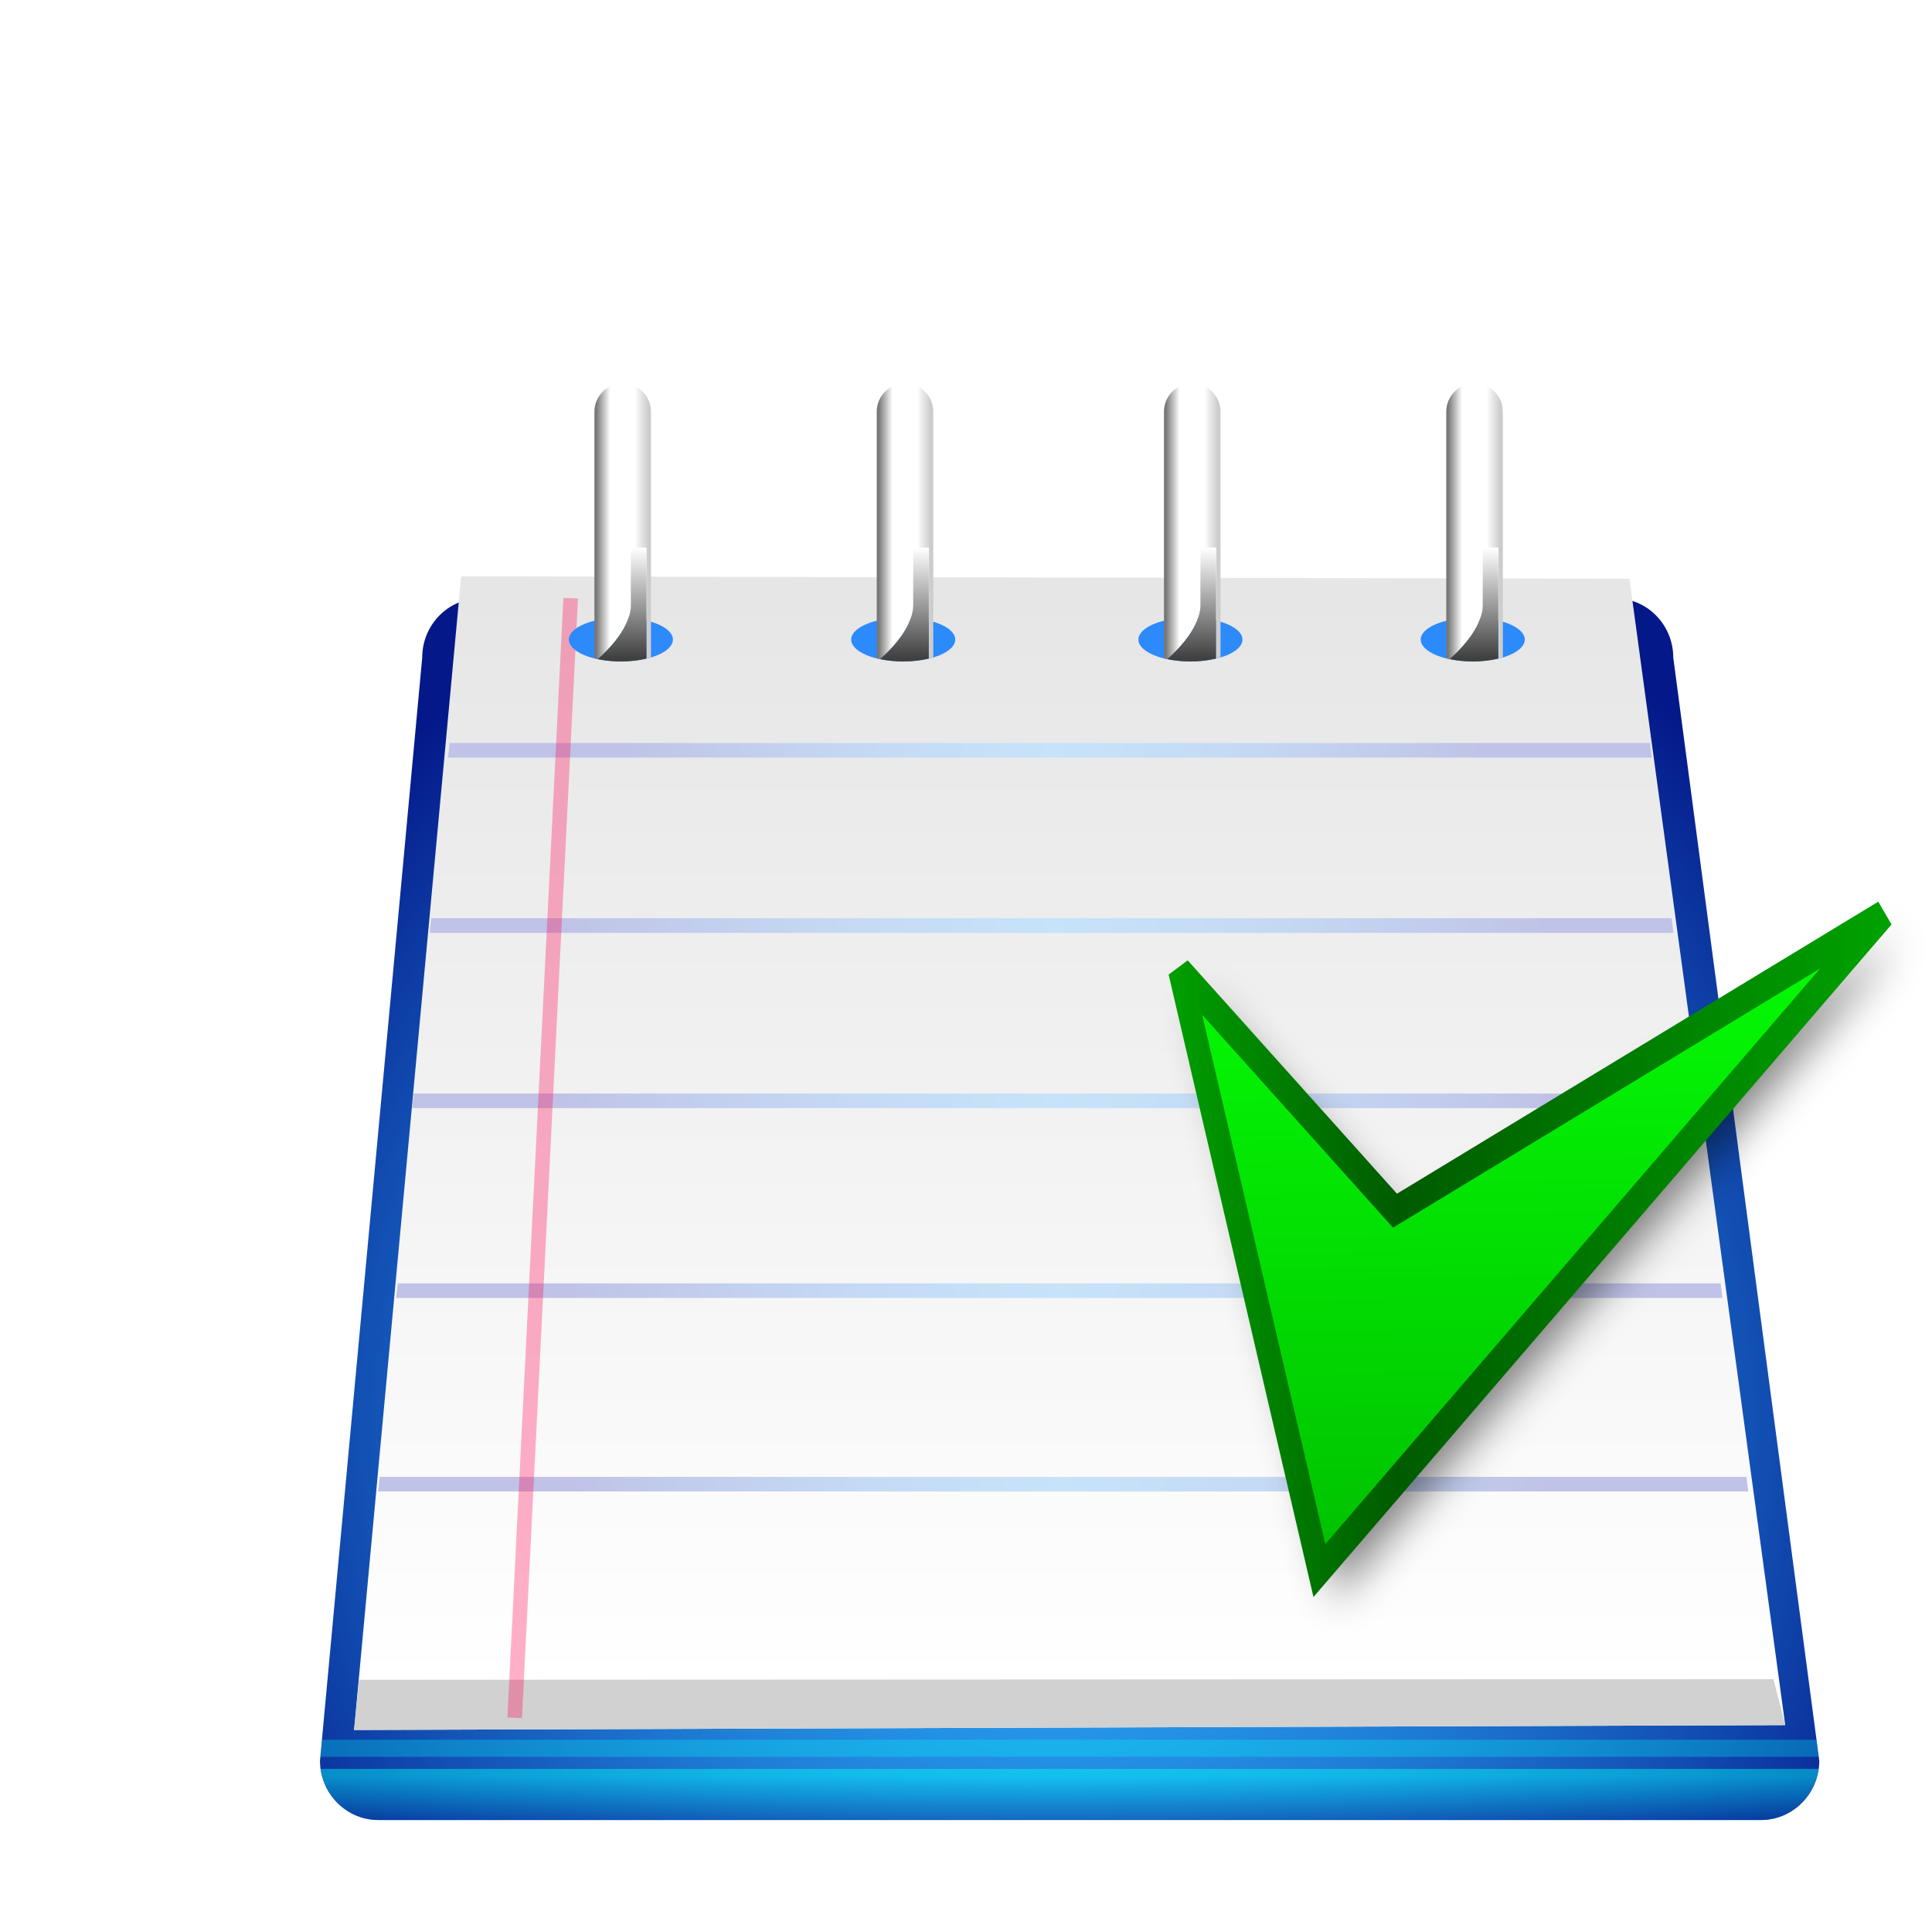
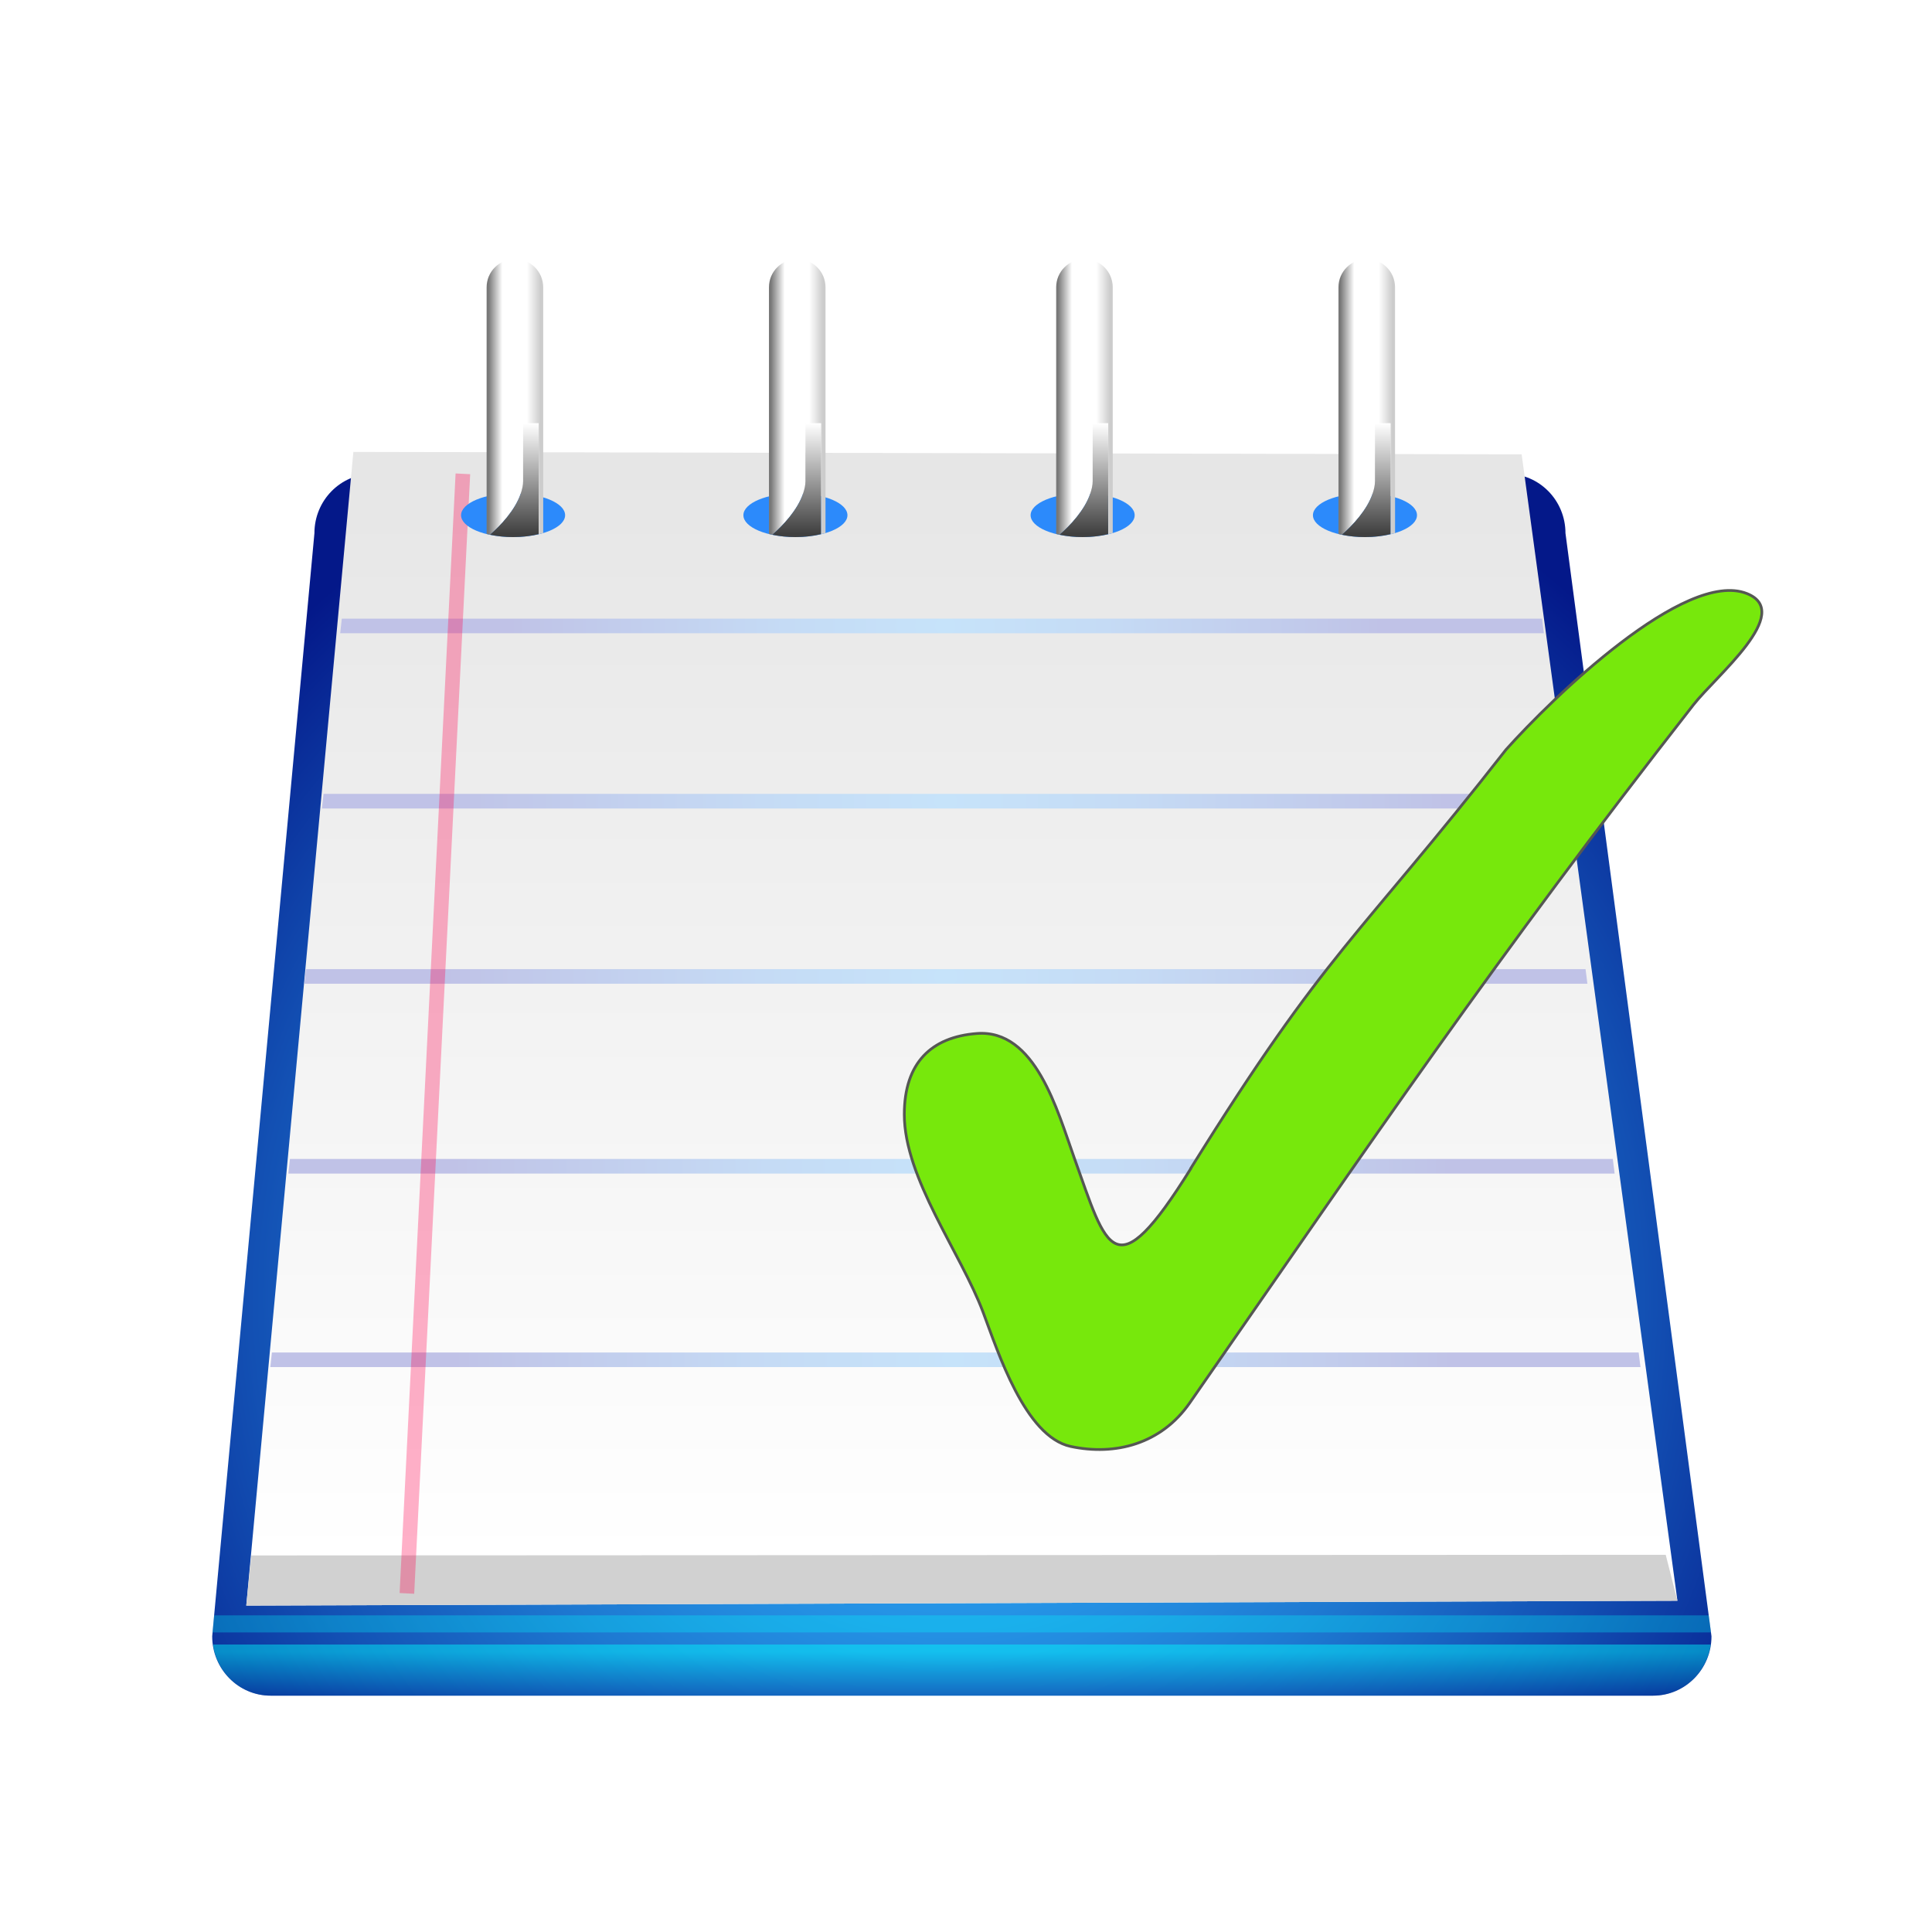
<svg xmlns="http://www.w3.org/2000/svg" xmlns:xlink="http://www.w3.org/1999/xlink" version="1.1" id="Layer_1" x="0px" y="0px" width="128px" height="128px" viewBox="0 0 128 128" enable-background="new 0 0 128 128" xml:space="preserve">
  <defs id="defs316">
-     <linearGradient y2="155.487" x2="42" y1="155.487" x1="72.25" gradientTransform="translate(0.1767767,0.1767767)" gradientUnits="userSpaceOnUse" id="linearGradient3284" xlink:href="#linearGradient3190" />
-     <linearGradient y2="168.127" x2="54.63" y1="143.362" x1="54.316" gradientTransform="translate(0.1767767,0.1767767)" gradientUnits="userSpaceOnUse" id="linearGradient3282" xlink:href="#linearGradient3200" />
-     <filter id="filter3274">
-       <feGaussianBlur id="feGaussianBlur3276" stdDeviation="0.82" />
-     </filter>
    <linearGradient gradientTransform="translate(0.1767767,0.1767767)" gradientUnits="userSpaceOnUse" y2="168.127" x2="54.63" y1="143.362" x1="54.316" id="linearGradient3206" xlink:href="#linearGradient3200" />
    <linearGradient gradientTransform="translate(0.1767767,0.1767767)" gradientUnits="userSpaceOnUse" y2="155.487" x2="42" y1="155.487" x1="72.25" id="linearGradient3196" xlink:href="#linearGradient3190" />
    <linearGradient id="linearGradient3190">
      <stop id="stop3192" offset="0" style="stop-color:#00a100;stop-opacity:1;" />
      <stop style="stop-color:#005b00;stop-opacity:1;" offset="0.69" id="stop3198" />
      <stop id="stop3194" offset="1" style="stop-color:#009c00;stop-opacity:1;" />
    </linearGradient>
    <linearGradient id="linearGradient3200">
      <stop id="stop3202" offset="0" style="stop-color:#05ff05;stop-opacity:1;" />
      <stop id="stop3204" offset="1" style="stop-color:#00bd00;stop-opacity:1;" />
    </linearGradient>
  </defs>
  <filter id="Gaussian_Blur">
    <feGaussianBlur in="SourceGraphic" stdDeviation="2" id="feGaussianBlur4" />
  </filter>
-   <g id="Layer_2">
-     <radialGradient id="SVGID_1_" cx="554" cy="759.25" r="62.598" gradientTransform="matrix(1 0 0 1 -484 -665)" gradientUnits="userSpaceOnUse">
+   <g id="Layer_2" transform="translate(-7.141631,-8.240343)">
+     <radialGradient id="SVGID_1_" cx="554" cy="759.25" r="62.598" gradientTransform="translate(-484,-665)" gradientUnits="userSpaceOnUse">
      <stop offset="0" style="stop-color:#2CB0FB" id="stop13" />
      <stop offset="0.126" style="stop-color:#2AAAF6" id="stop15" />
      <stop offset="0.302" style="stop-color:#2698E9" id="stop17" />
      <stop offset="0.507" style="stop-color:#1E7AD2" id="stop19" />
      <stop offset="0.734" style="stop-color:#1351B4" id="stop21" />
      <stop offset="0.976" style="stop-color:#051C8C" id="stop23" />
      <stop offset="0.995" style="stop-color:#041889" id="stop25" />
    </radialGradient>
-     <path fill="url(#SVGID_1_)" d="M120.532,116.648c0,2.172-1.732,3.934-3.87,3.934H25.07c-2.137,0-3.87-1.762-3.87-3.934   l6.773-73.083c0-2.172,1.733-3.933,3.87-3.933h75.146c2.138,0,3.869,1.761,3.869,3.933L120.532,116.648z" id="path27" />
+     <path fill="url(#SVGID_1_)" d="m 120.532,116.648 c 0,2.172 -1.732,3.934 -3.87,3.934 H 25.07 c -2.137,0 -3.87,-1.762 -3.87,-3.934 l 6.773,-73.083 c 0,-2.172 1.733,-3.933 3.87,-3.933 h 75.146 c 2.138,0 3.869,1.761 3.869,3.933 z" id="path27" style="fill:url(#SVGID_1_)" />
  </g>
-   <g id="Layer_3">
-     <linearGradient id="SVGID_2_" gradientUnits="userSpaceOnUse" x1="554.867" y1="776.834" x2="554.867" y2="704.27" gradientTransform="matrix(1 0 0 1 -484 -665)">
+   <g id="Layer_3" transform="translate(-7.141631,-8.240343)">
+     <linearGradient id="SVGID_2_" gradientUnits="userSpaceOnUse" x1="554.867" y1="776.834" x2="554.867" y2="704.27" gradientTransform="translate(-484,-665)">
      <stop offset="0.005" style="stop-color:#FFFFFF" id="stop31" />
      <stop offset="1" style="stop-color:#E6E6E6" id="stop33" />
    </linearGradient>
-     <polygon fill="url(#SVGID_2_)" points="23.458,114.615 30.553,38.181 107.955,38.342 118.275,114.293  " id="polygon35" />
+     <polygon fill="url(#SVGID_2_)" points="30.553,38.181 107.955,38.342 118.275,114.293 23.458,114.615 " id="polygon35" style="fill:url(#SVGID_2_)" />
  </g>
-   <g id="Layer_2_1_">
-     <polygon fill="#D1D1D1" points="23.791,111.292 117.5,111.25 118.275,114.293 23.458,114.615  " id="polygon38" />
+   <g id="Layer_2_1_" transform="translate(-7.141631,-8.240343)">
+     <polygon fill="#d1d1d1" points="117.5,111.25 118.275,114.293 23.458,114.615 23.791,111.292 " id="polygon38" />
  </g>
-   <g id="Layer_4">
+   <g id="Layer_4" transform="translate(-7.141631,-8.240343)">
    <g id="g49">
-       <radialGradient id="SVGID_4_" cx="553.774" cy="714.71" r="28.88" gradientTransform="matrix(1 0 0 1 -484 -665)" gradientUnits="userSpaceOnUse">
+       <radialGradient id="SVGID_4_" cx="553.774" cy="714.71" r="28.879" gradientTransform="translate(-484,-665)" gradientUnits="userSpaceOnUse">
        <stop offset="0" style="stop-color:#C6E3FA" id="stop52" />
        <stop offset="0.368" style="stop-color:#C5DBF5" id="stop54" />
        <stop offset="0.943" style="stop-color:#C0C5E8" id="stop56" />
        <stop offset="1" style="stop-color:#C0C2E7" id="stop58" />
      </radialGradient>
-       <polygon fill="url(#SVGID_4_)" points="109.307,49.227 29.787,49.227 29.681,50.194 109.427,50.194   " id="polygon60" />
-       <radialGradient id="SVGID_5_" cx="491.303" cy="726.322" r="28.86" gradientTransform="matrix(1.148 0 0 1 -494.2081 -665)" gradientUnits="userSpaceOnUse">
+       <polygon fill="url(#SVGID_4_)" points="29.787,49.227 29.681,50.194 109.427,50.194 109.307,49.227 " id="polygon60" style="fill:url(#SVGID_4_)" />
+       <radialGradient id="SVGID_5_" cx="491.303" cy="726.322" r="28.86" gradientTransform="matrix(1.148,0,0,1,-494.2081,-665)" gradientUnits="userSpaceOnUse">
        <stop offset="0" style="stop-color:#C6E3FA" id="stop63" />
        <stop offset="0.368" style="stop-color:#C5DBF5" id="stop65" />
        <stop offset="0.943" style="stop-color:#C0C5E8" id="stop67" />
        <stop offset="1" style="stop-color:#C0C2E7" id="stop69" />
      </radialGradient>
-       <polygon fill="url(#SVGID_5_)" points="110.749,60.837 28.578,60.837 28.472,61.805 110.868,61.805   " id="polygon71" />
-       <radialGradient id="SVGID_6_" cx="491.303" cy="737.932" r="28.861" gradientTransform="matrix(1.148 0 0 1 -494.2081 -665)" gradientUnits="userSpaceOnUse">
+       <polygon fill="url(#SVGID_5_)" points="28.578,60.837 28.472,61.805 110.868,61.805 110.749,60.837 " id="polygon71" style="fill:url(#SVGID_5_)" />
+       <radialGradient id="SVGID_6_" cx="491.303" cy="737.932" r="28.861" gradientTransform="matrix(1.148,0,0,1,-494.2081,-665)" gradientUnits="userSpaceOnUse">
        <stop offset="0" style="stop-color:#C6E3FA" id="stop74" />
        <stop offset="0.368" style="stop-color:#C5DBF5" id="stop76" />
        <stop offset="0.943" style="stop-color:#C0C5E8" id="stop78" />
        <stop offset="1" style="stop-color:#C0C2E7" id="stop80" />
      </radialGradient>
-       <polygon fill="url(#SVGID_6_)" points="112.189,72.447 27.409,72.447 27.303,73.415 112.311,73.415   " id="polygon82" />
-       <radialGradient id="SVGID_7_" cx="491.627" cy="750.511" r="28.778" gradientTransform="matrix(1.148 0 0 1 -494.2081 -665)" gradientUnits="userSpaceOnUse">
+       <polygon fill="url(#SVGID_6_)" points="27.409,72.447 27.303,73.415 112.311,73.415 112.189,72.447 " id="polygon82" style="fill:url(#SVGID_6_)" />
+       <radialGradient id="SVGID_7_" cx="491.627" cy="750.511" r="28.778" gradientTransform="matrix(1.148,0,0,1,-494.2081,-665)" gradientUnits="userSpaceOnUse">
        <stop offset="0" style="stop-color:#C6E3FA" id="stop85" />
        <stop offset="0.368" style="stop-color:#C5DBF5" id="stop87" />
        <stop offset="0.943" style="stop-color:#C0C5E8" id="stop89" />
        <stop offset="1" style="stop-color:#C0C2E7" id="stop91" />
      </radialGradient>
-       <polygon fill="url(#SVGID_7_)" points="113.995,85.025 26.35,85.025 26.245,85.993 114.115,85.993   " id="polygon93" />
-       <radialGradient id="SVGID_8_" cx="491.732" cy="763.328" r="28.782" gradientTransform="matrix(1.148 0 0 1 -494.2081 -665)" gradientUnits="userSpaceOnUse">
+       <polygon fill="url(#SVGID_7_)" points="26.35,85.025 26.245,85.993 114.115,85.993 113.995,85.025 " id="polygon93" style="fill:url(#SVGID_7_)" />
+       <radialGradient id="SVGID_8_" cx="491.732" cy="763.328" r="28.782" gradientTransform="matrix(1.148,0,0,1,-494.2081,-665)" gradientUnits="userSpaceOnUse">
        <stop offset="0" style="stop-color:#C6E3FA" id="stop96" />
        <stop offset="0.368" style="stop-color:#C5DBF5" id="stop98" />
        <stop offset="0.943" style="stop-color:#C0C5E8" id="stop100" />
        <stop offset="1" style="stop-color:#C0C2E7" id="stop102" />
      </radialGradient>
-       <polygon fill="url(#SVGID_8_)" points="115.708,97.846 25.156,97.846 25.05,98.813 115.828,98.813   " id="polygon104" />
+       <polygon fill="url(#SVGID_8_)" points="25.156,97.846 25.05,98.813 115.828,98.813 115.708,97.846 " id="polygon104" style="fill:url(#SVGID_8_)" />
    </g>
  </g>
-   <g id="Layer_5">
-     <polygon opacity="0.31" fill="#FF004F" enable-background="new    " points="33.617,113.783 37.326,39.608 38.292,39.657    34.583,113.832  " id="polygon107" />
+   <g id="Layer_5" transform="translate(-7.141631,-8.240343)">
+     <polygon opacity="0.31" fill="#ff004f" enable-background="new    " points="37.326,39.608 38.292,39.657 34.583,113.832 33.617,113.783 " id="polygon107" />
  </g>
-   <g id="Layer_6">
+   <g id="Layer_6" transform="translate(-7.141631,-8.240343)">
    <g id="g110">
-       <polygon opacity="0.28" fill="#00FFFF" enable-background="new    " points="120.35,115.261 21.329,115.261 21.224,116.391     120.498,116.391   " id="polygon112" />
-       <linearGradient id="SVGID_9_" gradientUnits="userSpaceOnUse" x1="554.866" y1="782.681" x2="554.866" y2="786.227" gradientTransform="matrix(1 0 0 1 -484 -665)">
+       <polygon opacity="0.28" fill="#00ffff" enable-background="new    " points="21.329,115.261 21.224,116.391 120.498,116.391 120.35,115.261 " id="polygon112" />
+       <linearGradient id="SVGID_9_" gradientUnits="userSpaceOnUse" x1="554.866" y1="782.681" x2="554.866" y2="786.227" gradientTransform="translate(-484,-665)">
        <stop offset="0" style="stop-color:#00FFFF" id="stop115" />
        <stop offset="1" style="stop-color:#041889" id="stop117" />
      </linearGradient>
-       <path opacity="0.44" fill="url(#SVGID_9_)" enable-background="new    " d="M25.07,120.582h91.592    c1.953,0,3.552-1.477,3.816-3.387H21.254C21.518,119.105,23.117,120.582,25.07,120.582z" id="path119" />
+       <path opacity="0.44" fill="url(#SVGID_9_)" enable-background="new    " d="m 25.07,120.582 h 91.592 c 1.953,0 3.552,-1.477 3.816,-3.387 H 21.254 c 0.264,1.91 1.863,3.387 3.816,3.387 z" id="path119" style="fill:url(#SVGID_9_)" />
    </g>
  </g>
-   <g id="Layer_14">
-     <ellipse fill="#2C8AFB" cx="41.135" cy="42.374" rx="3.447" ry="1.451" id="ellipse122" />
-     <ellipse fill="#2C8AFB" cx="59.84" cy="42.374" rx="3.447" ry="1.451" id="ellipse124" />
-     <ellipse fill="#2C8AFB" cx="78.869" cy="42.374" rx="3.447" ry="1.451" id="ellipse126" />
-     <ellipse fill="#2C8AFB" cx="97.574" cy="42.374" rx="3.447" ry="1.451" id="ellipse128" />
+   <g id="Layer_14" transform="translate(-7.141631,-8.240343)">
+     <ellipse fill="#2c8afb" cx="41.135" cy="42.374" rx="3.447" ry="1.451" id="ellipse122" />
+     <ellipse fill="#2c8afb" cx="59.84" cy="42.374" rx="3.447" ry="1.451" id="ellipse124" />
+     <ellipse fill="#2c8afb" cx="78.869" cy="42.374" rx="3.447" ry="1.451" id="ellipse126" />
+     <ellipse fill="#2c8afb" cx="97.574" cy="42.374" rx="3.447" ry="1.451" id="ellipse128" />
  </g>
-   <g id="Layer_16">
+   <g id="Layer_16" transform="translate(-7.141631,-8.240343)">
    <g id="g131">
-       <linearGradient id="SVGID_10_" gradientUnits="userSpaceOnUse" x1="523.503" y1="699.535" x2="526.95" y2="699.535" gradientTransform="matrix(1 0 0 1 -484 -665)">
+       <linearGradient id="SVGID_10_" gradientUnits="userSpaceOnUse" x1="523.503" y1="699.535" x2="526.95" y2="699.535" gradientTransform="translate(-484,-665)">
        <stop offset="0" style="stop-color:#787878" id="stop134" />
        <stop offset="0.267" style="stop-color:#FFFFFF" id="stop136" />
        <stop offset="0.738" style="stop-color:#FFFFFF" id="stop138" />
        <stop offset="1" style="stop-color:#CCCCCC" id="stop140" />
      </linearGradient>
-       <path fill="url(#SVGID_10_)" d="M41.256,25.402c-1.036,0-1.875,0.839-1.875,1.875v16.34c0.073,0.018,0.147,0.035,0.224,0.051    c0.707-0.609,1.668-1.636,2.036-2.724c0.093-0.275,0.159-0.552,0.159-0.827c0-2.418,0-3.83,0-3.83h1.028v7.345    c0.103-0.025,0.207-0.048,0.303-0.078V27.276C43.13,26.241,42.291,25.402,41.256,25.402z" id="path142" />
-       <linearGradient id="SVGID_11_" gradientUnits="userSpaceOnUse" x1="525.217" y1="708.584" x2="525.217" y2="701.287" gradientTransform="matrix(1 0 0 1 -484 -665)">
+       <path fill="url(#SVGID_10_)" d="m 41.256,25.402 c -1.036,0 -1.875,0.839 -1.875,1.875 v 16.34 c 0.073,0.018 0.147,0.035 0.224,0.051 0.707,-0.609 1.668,-1.636 2.036,-2.724 0.093,-0.275 0.159,-0.552 0.159,-0.827 0,-2.418 0,-3.83 0,-3.83 h 1.028 v 7.345 c 0.103,-0.025 0.207,-0.048 0.303,-0.078 V 27.276 c -10e-4,-1.035 -0.84,-1.874 -1.875,-1.874 z" id="path142" style="fill:url(#SVGID_10_)" />
+       <linearGradient id="SVGID_11_" gradientUnits="userSpaceOnUse" x1="525.217" y1="708.584" x2="525.217" y2="701.287" gradientTransform="translate(-484,-665)">
        <stop offset="0" style="stop-color:#404040" id="stop145" />
        <stop offset="1" style="stop-color:#FFFFFF" id="stop147" />
      </linearGradient>
-       <path fill="url(#SVGID_11_)" d="M41.8,36.286c0,0,0,1.412,0,3.83c0,0.275-0.066,0.552-0.159,0.827    c-0.368,1.088-1.33,2.115-2.036,2.724c0.463,0.097,0.978,0.157,1.531,0.157c0.618,0,1.191-0.074,1.692-0.194v-7.345L41.8,36.286    L41.8,36.286z" id="path149" />
+       <path fill="url(#SVGID_11_)" d="m 41.8,36.286 c 0,0 0,1.412 0,3.83 0,0.275 -0.066,0.552 -0.159,0.827 -0.368,1.088 -1.33,2.115 -2.036,2.724 0.463,0.097 0.978,0.157 1.531,0.157 0.618,0 1.191,-0.074 1.692,-0.194 V 36.285 L 41.8,36.286 Z" id="path149" style="fill:url(#SVGID_11_)" />
    </g>
    <g id="g151">
-       <linearGradient id="SVGID_12_" gradientUnits="userSpaceOnUse" x1="542.208" y1="699.535" x2="545.655" y2="699.535" gradientTransform="matrix(1 0 0 1 -484 -665)">
+       <linearGradient id="SVGID_12_" gradientUnits="userSpaceOnUse" x1="542.208" y1="699.535" x2="545.655" y2="699.535" gradientTransform="translate(-484,-665)">
        <stop offset="0" style="stop-color:#787878" id="stop154" />
        <stop offset="0.267" style="stop-color:#FFFFFF" id="stop156" />
        <stop offset="0.738" style="stop-color:#FFFFFF" id="stop158" />
        <stop offset="1" style="stop-color:#CCCCCC" id="stop160" />
      </linearGradient>
-       <path fill="url(#SVGID_12_)" d="M59.961,25.402c-1.036,0-1.875,0.839-1.875,1.875v16.34c0.073,0.018,0.147,0.035,0.223,0.051    c0.707-0.609,1.668-1.636,2.036-2.724c0.093-0.275,0.159-0.552,0.159-0.827c0-2.418,0-3.83,0-3.83h1.028v7.345    c0.103-0.025,0.206-0.048,0.302-0.078V27.276C61.835,26.241,60.996,25.402,59.961,25.402z" id="path162" />
-       <linearGradient id="SVGID_13_" gradientUnits="userSpaceOnUse" x1="543.922" y1="708.584" x2="543.922" y2="701.287" gradientTransform="matrix(1 0 0 1 -484 -665)">
+       <path fill="url(#SVGID_12_)" d="m 59.961,25.402 c -1.036,0 -1.875,0.839 -1.875,1.875 v 16.34 c 0.073,0.018 0.147,0.035 0.223,0.051 0.707,-0.609 1.668,-1.636 2.036,-2.724 0.093,-0.275 0.159,-0.552 0.159,-0.827 0,-2.418 0,-3.83 0,-3.83 h 1.028 v 7.345 c 0.103,-0.025 0.206,-0.048 0.302,-0.078 V 27.276 c 10e-4,-1.035 -0.838,-1.874 -1.873,-1.874 z" id="path162" style="fill:url(#SVGID_12_)" />
+       <linearGradient id="SVGID_13_" gradientUnits="userSpaceOnUse" x1="543.922" y1="708.584" x2="543.922" y2="701.287" gradientTransform="translate(-484,-665)">
        <stop offset="0" style="stop-color:#404040" id="stop165" />
        <stop offset="1" style="stop-color:#FFFFFF" id="stop167" />
      </linearGradient>
-       <path fill="url(#SVGID_13_)" d="M60.505,36.286c0,0,0,1.412,0,3.83c0,0.275-0.066,0.552-0.159,0.827    c-0.368,1.088-1.33,2.115-2.036,2.724c0.463,0.097,0.978,0.157,1.531,0.157c0.618,0,1.191-0.074,1.693-0.194v-7.345L60.505,36.286    L60.505,36.286z" id="path169" />
+       <path fill="url(#SVGID_13_)" d="m 60.505,36.286 c 0,0 0,1.412 0,3.83 0,0.275 -0.066,0.552 -0.159,0.827 -0.368,1.088 -1.33,2.115 -2.036,2.724 0.463,0.097 0.978,0.157 1.531,0.157 0.618,0 1.191,-0.074 1.693,-0.194 v -7.345 l -1.029,0.001 z" id="path169" style="fill:url(#SVGID_13_)" />
    </g>
    <g id="g171">
-       <linearGradient id="SVGID_14_" gradientUnits="userSpaceOnUse" x1="561.236" y1="699.535" x2="564.683" y2="699.535" gradientTransform="matrix(1 0 0 1 -484 -665)">
+       <linearGradient id="SVGID_14_" gradientUnits="userSpaceOnUse" x1="561.236" y1="699.535" x2="564.683" y2="699.535" gradientTransform="translate(-484,-665)">
        <stop offset="0" style="stop-color:#787878" id="stop174" />
        <stop offset="0.267" style="stop-color:#FFFFFF" id="stop176" />
        <stop offset="0.738" style="stop-color:#FFFFFF" id="stop178" />
        <stop offset="1" style="stop-color:#CCCCCC" id="stop180" />
      </linearGradient>
-       <path fill="url(#SVGID_14_)" d="M78.988,25.402c-1.034,0-1.873,0.839-1.873,1.875v16.34c0.07,0.018,0.146,0.035,0.223,0.051    c0.707-0.609,1.669-1.636,2.036-2.724c0.093-0.275,0.16-0.552,0.16-0.827c0-2.418,0-3.83,0-3.83h1.026v7.345    c0.104-0.025,0.207-0.048,0.304-0.078V27.276C80.863,26.241,80.025,25.402,78.988,25.402z" id="path182" />
-       <linearGradient id="SVGID_15_" gradientUnits="userSpaceOnUse" x1="562.949" y1="708.584" x2="562.949" y2="701.287" gradientTransform="matrix(1 0 0 1 -484 -665)">
+       <path fill="url(#SVGID_14_)" d="m 78.988,25.402 c -1.034,0 -1.873,0.839 -1.873,1.875 v 16.34 c 0.07,0.018 0.146,0.035 0.223,0.051 0.707,-0.609 1.669,-1.636 2.036,-2.724 0.093,-0.275 0.16,-0.552 0.16,-0.827 0,-2.418 0,-3.83 0,-3.83 h 1.026 v 7.345 c 0.104,-0.025 0.207,-0.048 0.304,-0.078 V 27.276 c -0.001,-1.035 -0.839,-1.874 -1.876,-1.874 z" id="path182" style="fill:url(#SVGID_14_)" />
+       <linearGradient id="SVGID_15_" gradientUnits="userSpaceOnUse" x1="562.949" y1="708.584" x2="562.949" y2="701.287" gradientTransform="translate(-484,-665)">
        <stop offset="0" style="stop-color:#404040" id="stop185" />
        <stop offset="1" style="stop-color:#FFFFFF" id="stop187" />
      </linearGradient>
-       <path fill="url(#SVGID_15_)" d="M79.534,36.286c0,0,0,1.412,0,3.83c0,0.275-0.067,0.552-0.16,0.827    c-0.367,1.088-1.329,2.115-2.036,2.724c0.463,0.097,0.979,0.157,1.53,0.157c0.618,0,1.19-0.074,1.692-0.194v-7.345L79.534,36.286    L79.534,36.286z" id="path189" />
+       <path fill="url(#SVGID_15_)" d="m 79.534,36.286 c 0,0 0,1.412 0,3.83 0,0.275 -0.067,0.552 -0.16,0.827 -0.367,1.088 -1.329,2.115 -2.036,2.724 0.463,0.097 0.979,0.157 1.53,0.157 0.618,0 1.19,-0.074 1.692,-0.194 v -7.345 l -1.026,0.001 z" id="path189" style="fill:url(#SVGID_15_)" />
    </g>
    <g id="g191">
-       <linearGradient id="SVGID_16_" gradientUnits="userSpaceOnUse" x1="579.94" y1="699.535" x2="583.387" y2="699.535" gradientTransform="matrix(1 0 0 1 -484 -665)">
+       <linearGradient id="SVGID_16_" gradientUnits="userSpaceOnUse" x1="579.94" y1="699.535" x2="583.387" y2="699.535" gradientTransform="translate(-484,-665)">
        <stop offset="0" style="stop-color:#787878" id="stop194" />
        <stop offset="0.267" style="stop-color:#FFFFFF" id="stop196" />
        <stop offset="0.738" style="stop-color:#FFFFFF" id="stop198" />
        <stop offset="1" style="stop-color:#CCCCCC" id="stop200" />
      </linearGradient>
-       <path fill="url(#SVGID_16_)" d="M97.693,25.402c-1.035,0-1.875,0.839-1.875,1.875v16.34c0.074,0.018,0.146,0.035,0.225,0.051    c0.706-0.609,1.669-1.636,2.036-2.724c0.093-0.275,0.159-0.552,0.159-0.827c0-2.418,0-3.83,0-3.83h1.027v7.345    c0.104-0.025,0.207-0.048,0.303-0.078V27.276C99.568,26.241,98.729,25.402,97.693,25.402z" id="path202" />
-       <linearGradient id="SVGID_17_" gradientUnits="userSpaceOnUse" x1="581.654" y1="708.584" x2="581.654" y2="701.287" gradientTransform="matrix(1 0 0 1 -484 -665)">
+       <path fill="url(#SVGID_16_)" d="m 97.693,25.402 c -1.035,0 -1.875,0.839 -1.875,1.875 v 16.34 c 0.074,0.018 0.146,0.035 0.225,0.051 0.706,-0.609 1.669,-1.636 2.036,-2.724 0.093,-0.275 0.159,-0.552 0.159,-0.827 0,-2.418 0,-3.83 0,-3.83 h 1.027 v 7.345 c 0.104,-0.025 0.207,-0.048 0.303,-0.078 V 27.276 c 0,-1.035 -0.839,-1.874 -1.875,-1.874 z" id="path202" style="fill:url(#SVGID_16_)" />
+       <linearGradient id="SVGID_17_" gradientUnits="userSpaceOnUse" x1="581.654" y1="708.584" x2="581.654" y2="701.287" gradientTransform="translate(-484,-665)">
        <stop offset="0" style="stop-color:#404040" id="stop205" />
        <stop offset="1" style="stop-color:#FFFFFF" id="stop207" />
      </linearGradient>
-       <path fill="url(#SVGID_17_)" d="M98.238,36.286c0,0,0,1.412,0,3.83c0,0.275-0.066,0.552-0.159,0.827    c-0.367,1.088-1.33,2.115-2.036,2.724c0.463,0.097,0.979,0.157,1.53,0.157c0.618,0,1.19-0.074,1.692-0.194v-7.345L98.238,36.286    L98.238,36.286z" id="path209" />
+       <path fill="url(#SVGID_17_)" d="m 98.238,36.286 c 0,0 0,1.412 0,3.83 0,0.275 -0.066,0.552 -0.159,0.827 -0.367,1.088 -1.33,2.115 -2.036,2.724 0.463,0.097 0.979,0.157 1.53,0.157 0.618,0 1.19,-0.074 1.692,-0.194 v -7.345 l -1.027,0.001 z" id="path209" style="fill:url(#SVGID_17_)" />
    </g>
  </g>
-   <g id="layer1" transform="matrix(1.541106,0,0,1.870108,76.37154,51.71221)">
-     <g transform="translate(-41.01219,-139.3)" id="g3278">
-       <path id="path3208" d="M 42.884,146.923 L 48.884,168.173 L 73.134,144.923 L 52.134,155.423 L 42.884,146.923 z" style="opacity:0.499;fill:#000000;fill-opacity:1;fill-rule:evenodd;stroke:none;stroke-width:1px;stroke-linecap:round;stroke-linejoin:miter;stroke-opacity:1;filter:url(#filter3274)" />
-       <path style="fill:url(#linearGradient3282);fill-opacity:1;fill-rule:evenodd;stroke:url(#linearGradient3284);stroke-width:1px;stroke-linecap:round;stroke-linejoin:miter;stroke-opacity:1" d="M 42.177,146.039 L 48.177,167.289 L 72.427,144.039 L 51.427,154.539 L 42.177,146.039 z" id="path2418" />
-     </g>
-   </g>
+   <path id="use35" d="m 78.894,77.404 c 9.058,-14.555 10.993,-15.102 20.883,-27.739 3.059,-3.418 11.862,-11.972 15.961,-10.34 3.131,1.249 -2.039,5.441 -3.545,7.371 -13.255,16.974 -21.08,28.553 -33.369,46.247 -1.893,2.725 -4.931,3.52 -7.895,2.886 -3.012,-0.651 -4.797,-6.231 -5.793,-8.882 -1.484,-3.953 -5.225,-8.884 -5.223,-13.116 10e-4,-3.418 1.79,-5.127 4.806,-5.359 3.881,-0.299 5.325,5.092 6.463,8.271 2.155,5.999 2.619,8.859 7.716,0.674 z" fill="#4e9a06" style="fill:#77e80c;fill-opacity:1;stroke:#555753;stroke-width:0.182" />
</svg>
